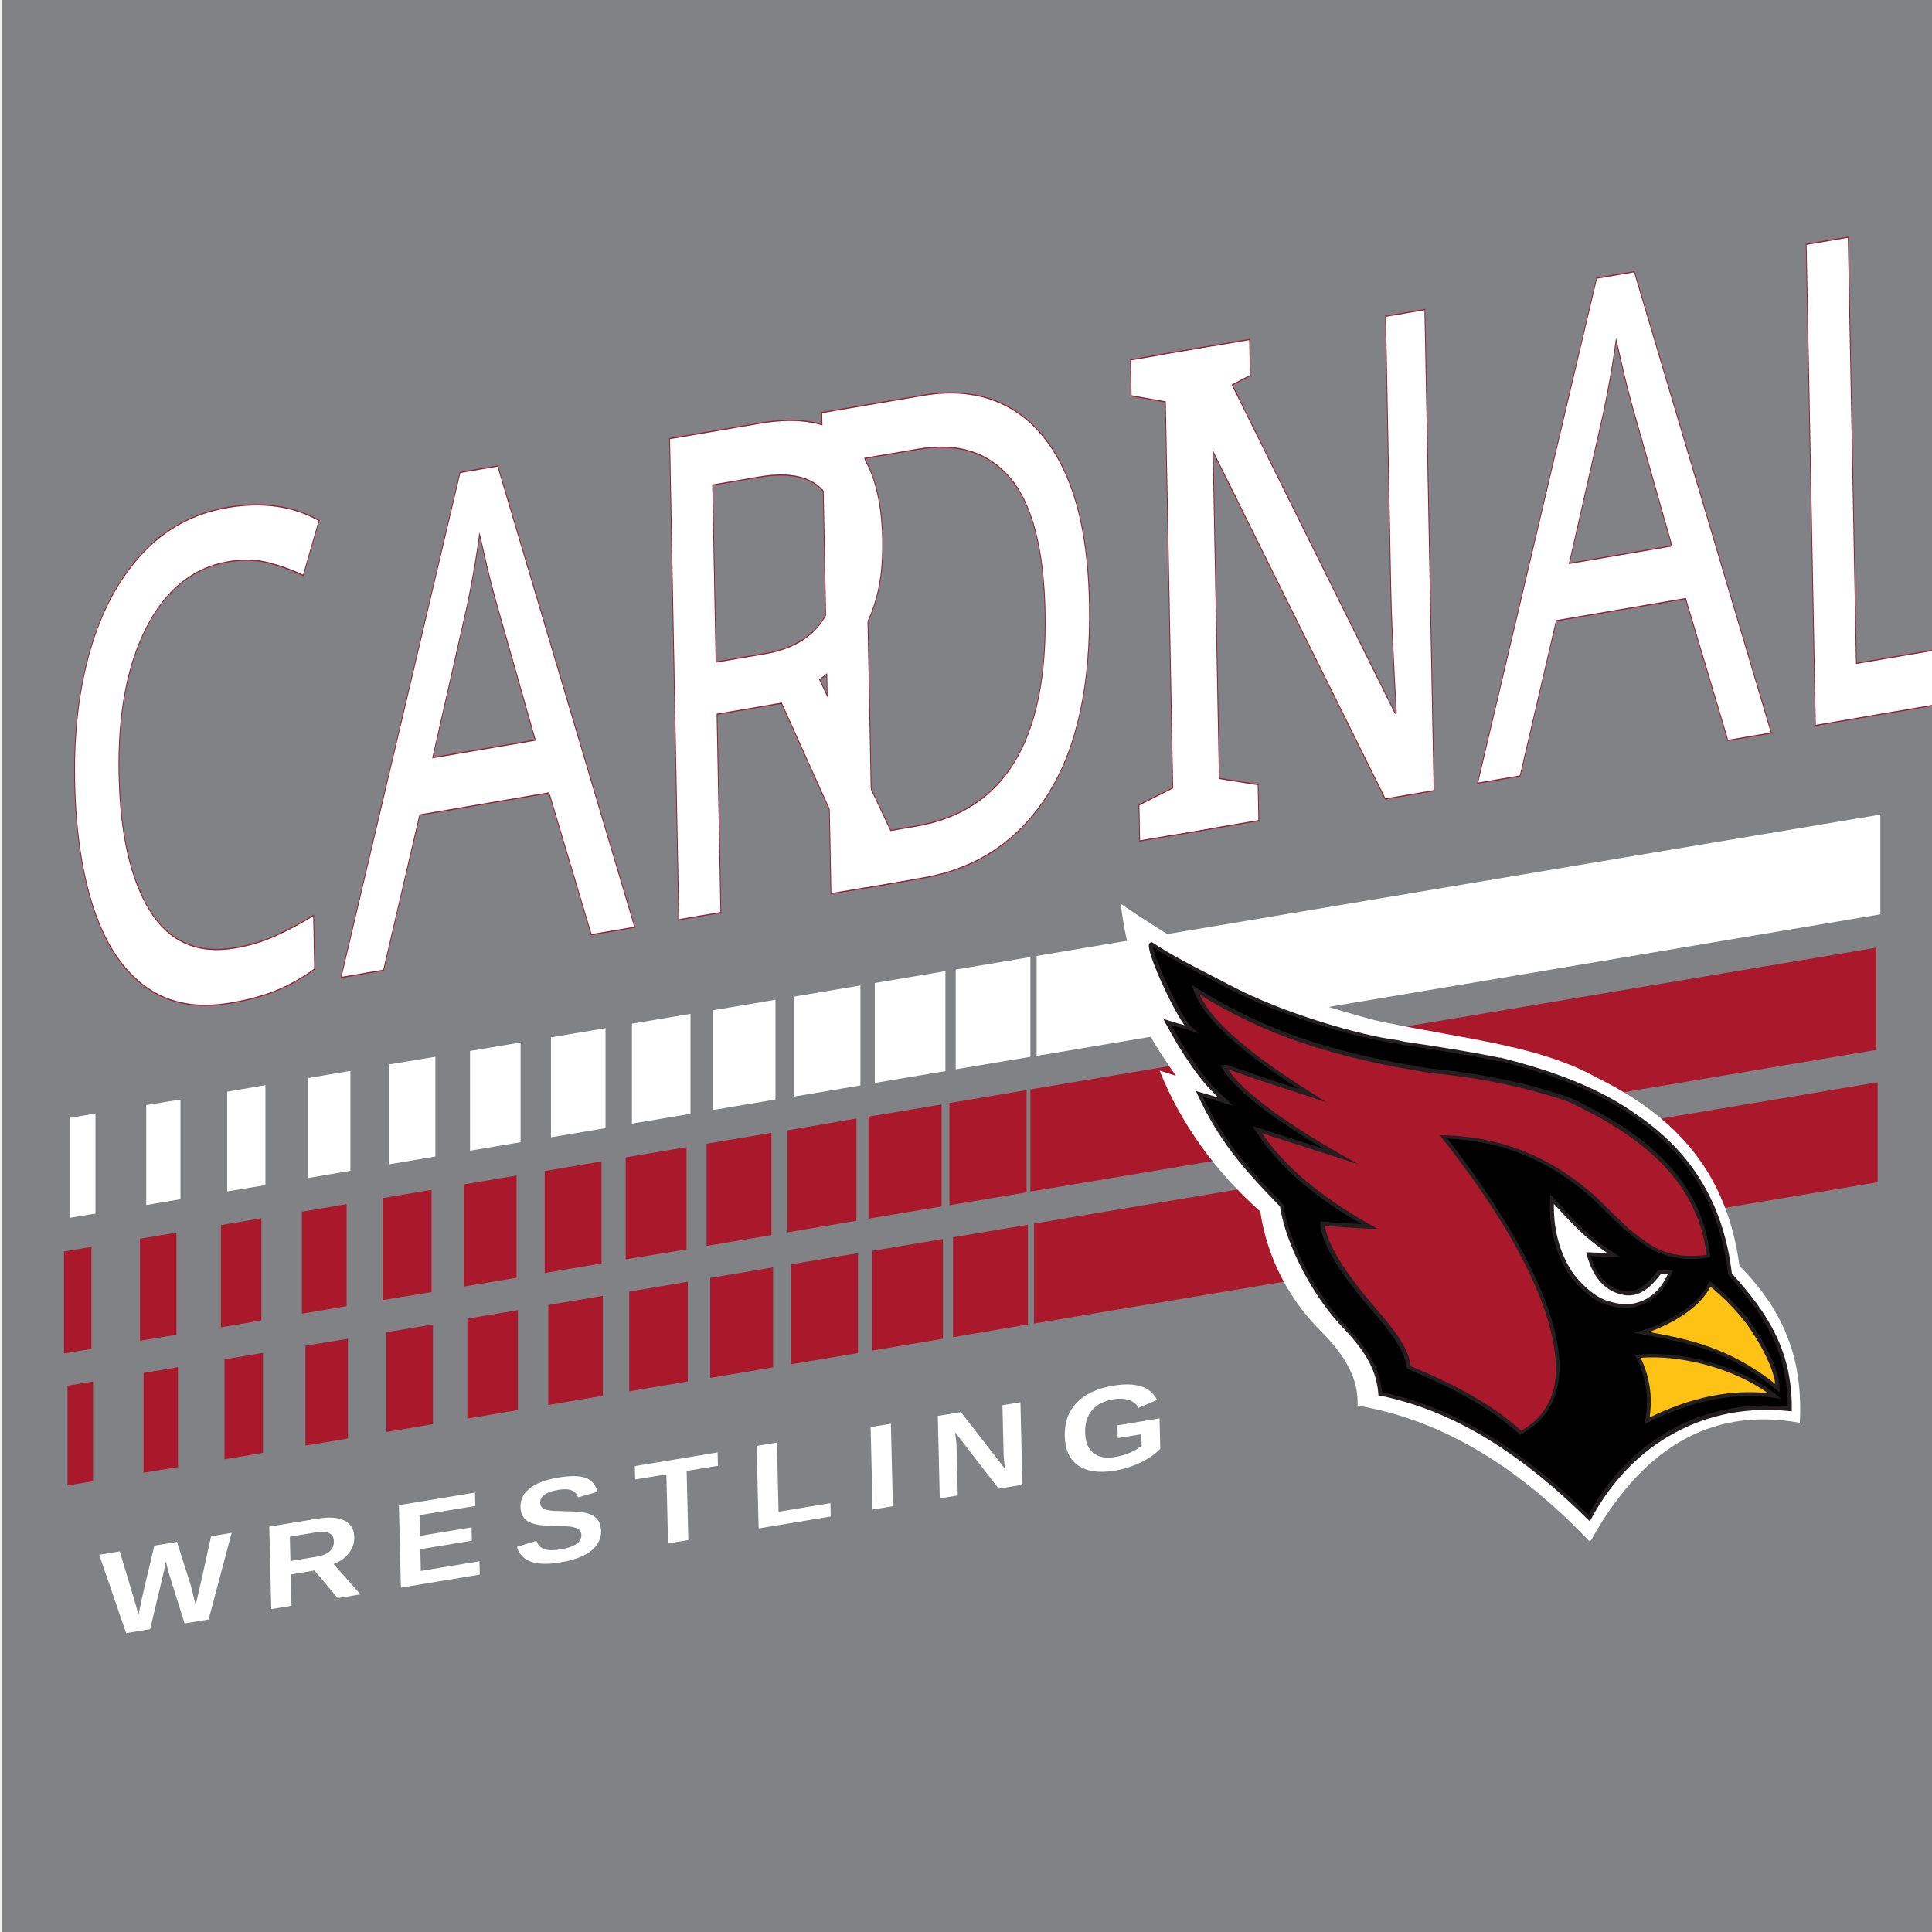
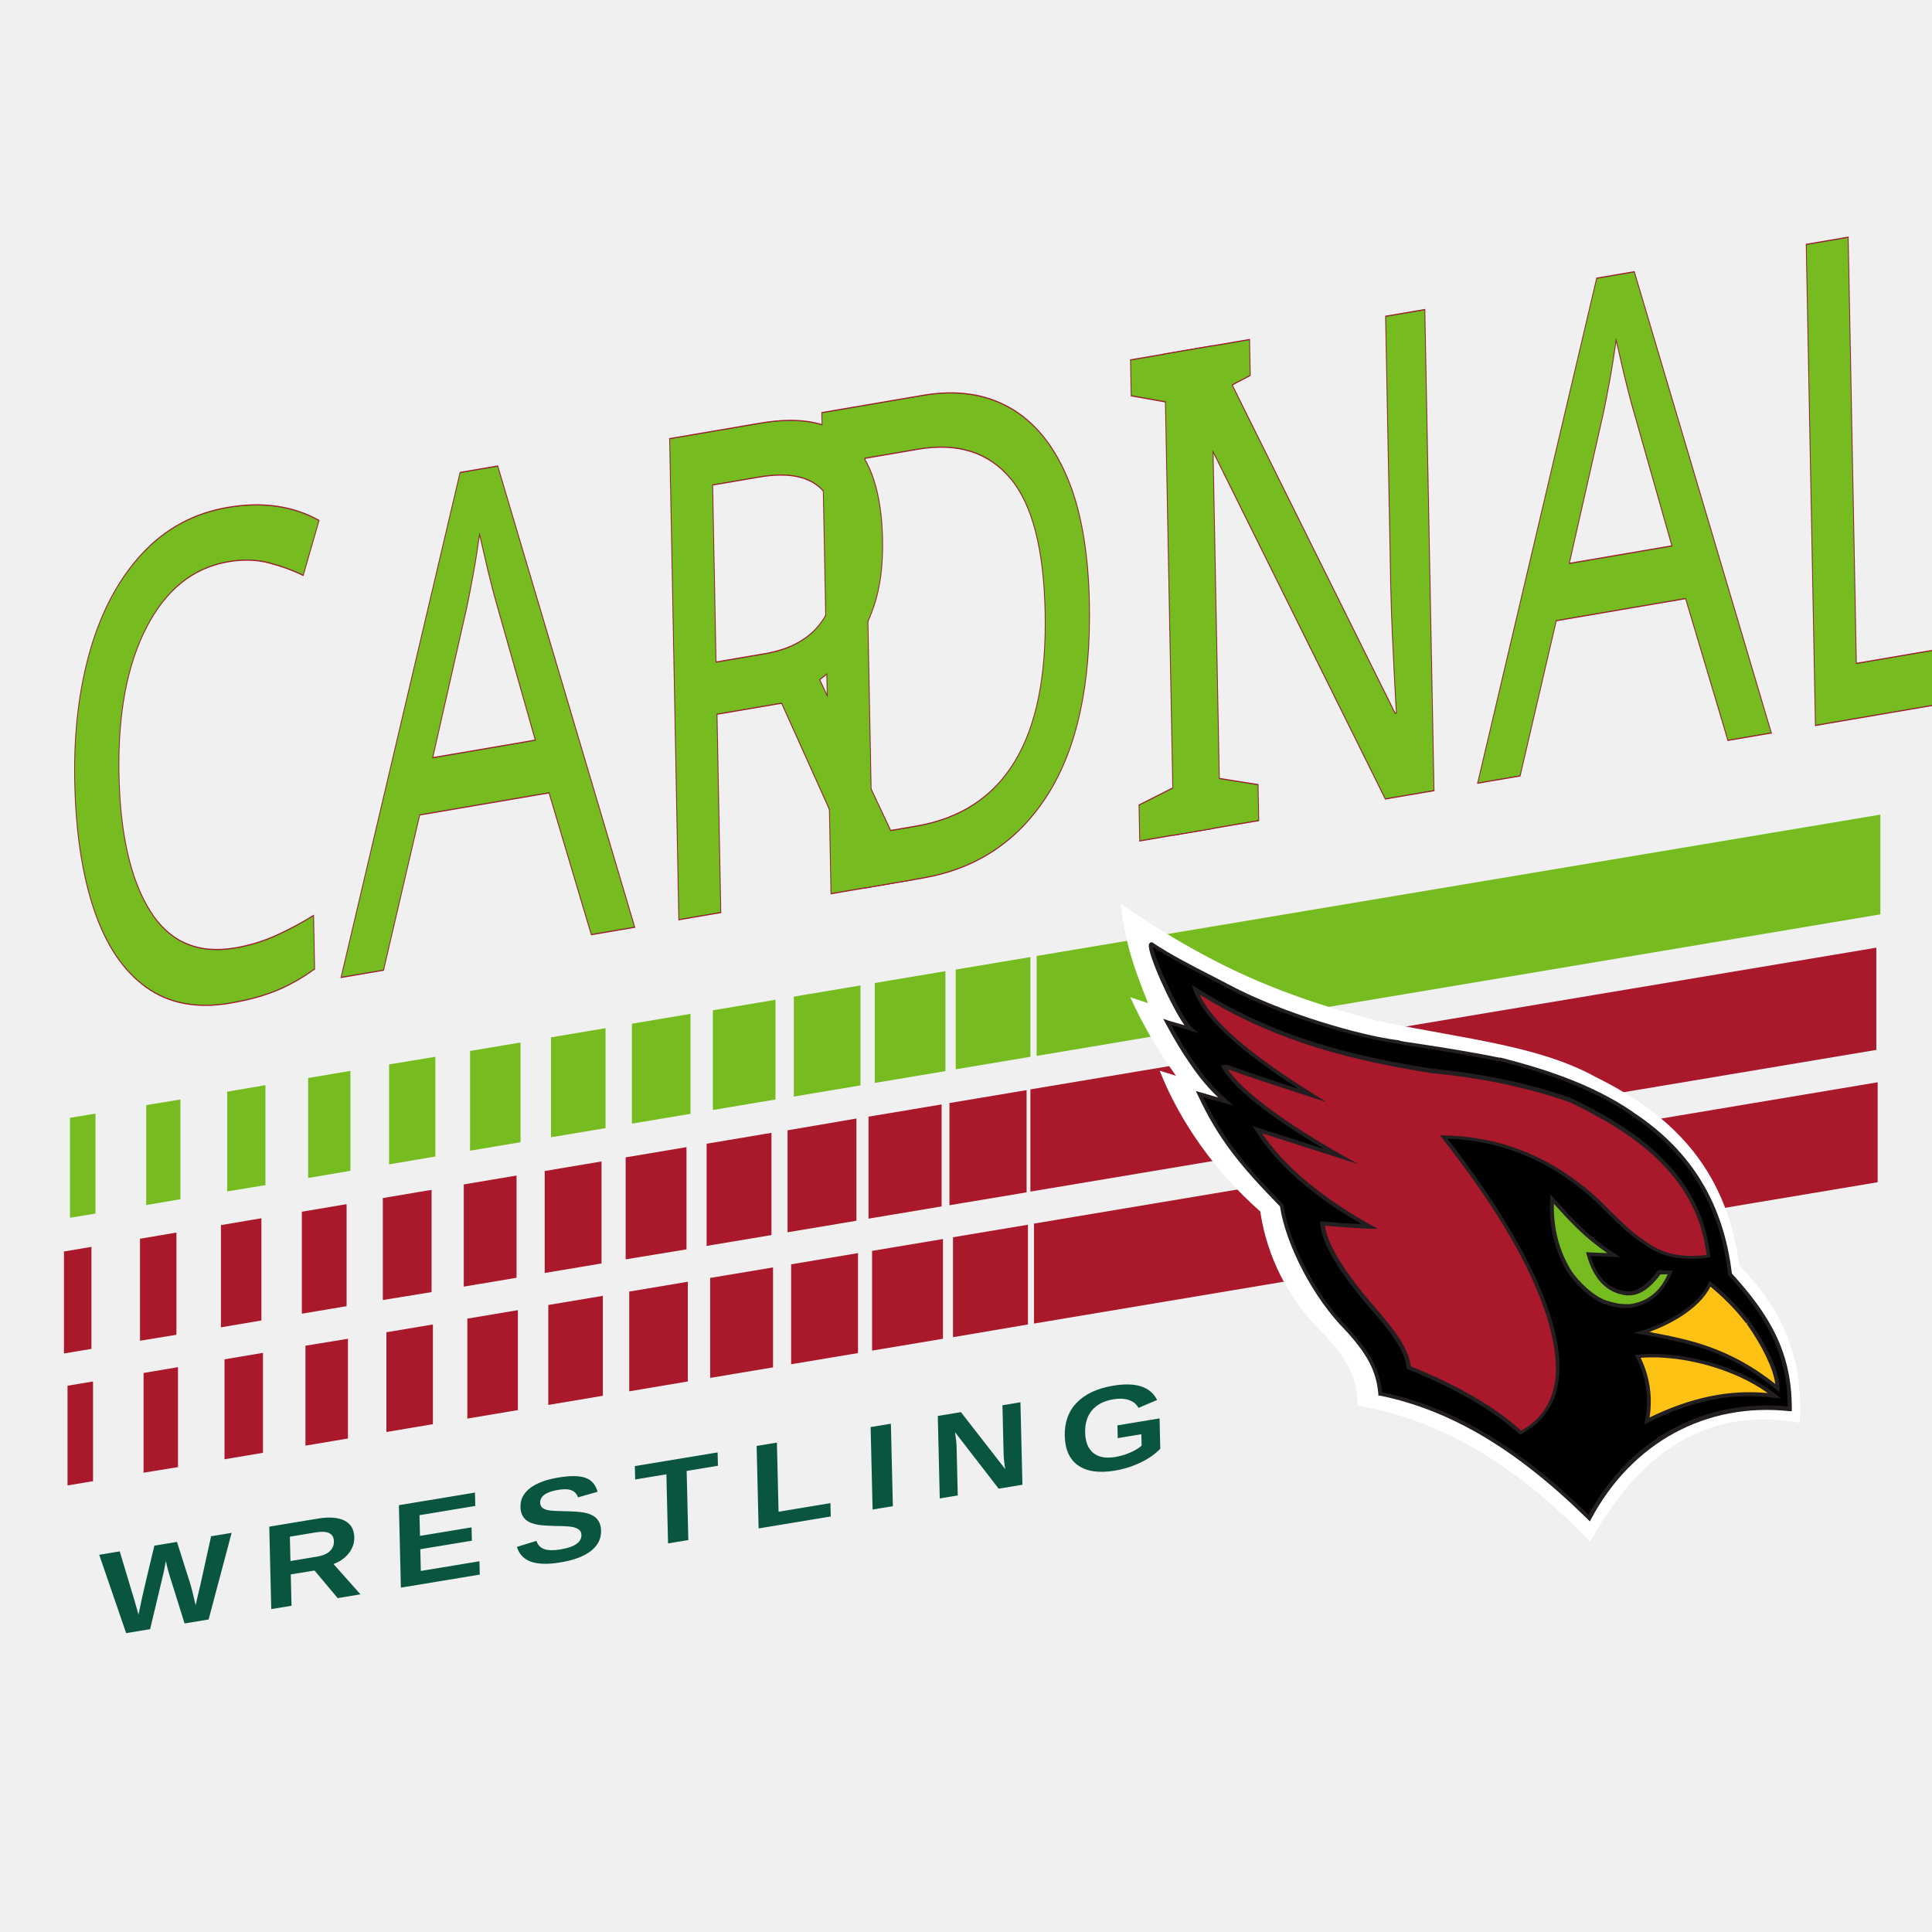
<svg xmlns="http://www.w3.org/2000/svg" version="1.1" viewBox="0 0 864 864">
  <defs>
    <style>
      .st0, .st1, .st2 {
        fill: #aa182c;
      }

      .st3 {
        fill: #000104;
      }

+       .st4 {
+         fill: #fec214;
+       }
+ 
      .st4, .st5, .st6, .st2 {
        fill-rule: evenodd;
      }

-       .st4, .st7, .st8, .st9 {
-         fill: #fff;
-       }
- 
-       .st5 {
-         fill: #fec214;
-       }
- 
-       .st10 {
+       .st7 {
        fill: #231f20;
      }

+       .st8 {
+         fill: #ecdfd0;
+       }
+ 
+       .st5, .st9, .st10 {
+         fill: #76bc21;
+       }
+ 
      .st11 {
-         fill: #ecdfd0;
-       }
- 
-       .st12 {
        fill: #7e6f96;
      }

-       .st12, .st13 {
+       .st11, .st12 {
        display: none;
      }

-       .st14 {
-         fill: none;
-       }
- 
-       .st14, .st15, .st9 {
+       .st9, .st13, .st14 {
        font-family: JerseyM54, 'Jersey M54';
        font-size: 297.3px;
      }

-       .st14, .st1 {
+       .st13 {
+         fill: none;
+       }
+ 
+       .st13, .st1 {
        stroke: #aa182c;
        stroke-miterlimit: 10;
      }

+       .st15 {
+         fill: #d6c8bf;
+       }
+ 
      .st16 {
-         fill: #d6c8bf;
+         fill: #fff;
      }

      .st17 {
        fill: #f1f1f2;
      }

      .st18 {
        fill: #c7c8ca;
      }

      .st19 {
        fill: #808285;
      }

      .st20 {
        fill: #3b3b3c;
      }

-       .st15 {
+       .st14 {
        fill: #0a2240;
      }

      .st21 {
-         fill: #d6006d;
-       }
- 
-       .st22 {
-         fill: #4d5a31;
-       }
- 
-       .st23 {
-         fill: #eb80a8;
-       }
- 
-       .st8 {
+         fill: #095540;
        font-family: Arial-BoldMT, Arial;
        font-size: 53.1px;
        font-weight: 700;
        letter-spacing: .2em;
      }

+       .st22 {
+         fill: #d6006d;
+       }
+ 
+       .st23 {
+         fill: #4d5a31;
+       }
+ 
      .st24 {
+         fill: #eb80a8;
+       }
+ 
+       .st25 {
        letter-spacing: 0em;
      }
    </style>
  </defs>
  <g id="Background_Colors">
-     <g id="Military_Green" class="st13">
-       <rect id="Team_Color__x28_change_as_needed_x29_" class="st22" x="1" width="863" height="864" />
-     </g>
-     <g id="Bright_Pink" class="st13">
-       <rect id="Team_Color__x28_change_as_needed_x29_1" data-name="Team_Color__x28_change_as_needed_x29_" class="st21" x="1" width="863" height="864" />
-     </g>
-     <g id="Pink" class="st13">
-       <rect id="Team_Color__x28_change_as_needed_x29_2" data-name="Team_Color__x28_change_as_needed_x29_" class="st23" x="1" width="863" height="864" />
-     </g>
-     <g id="Natural" class="st13">
-       <rect id="Team_Color__x28_change_as_needed_x29_3" data-name="Team_Color__x28_change_as_needed_x29_" class="st11" x="1" width="863" height="864" />
-     </g>
-     <g id="Heather_Dust" class="st13">
-       <rect id="Team_Color__x28_change_as_needed_x29_4" data-name="Team_Color__x28_change_as_needed_x29_" class="st16" x="1" width="863" height="864" />
-     </g>
-     <g id="Grey__x28_Dark_x29__copy" class="st13">
+     <g id="Military_Green" class="st12">
+       <rect id="Team_Color__x28_change_as_needed_x29_" class="st23" x="1" width="863" height="864" />
+     </g>
+     <g id="Bright_Pink" class="st12">
+       <rect id="Team_Color__x28_change_as_needed_x29_1" data-name="Team_Color__x28_change_as_needed_x29_" class="st22" x="1" width="863" height="864" />
+     </g>
+     <g id="Pink" class="st12">
+       <rect id="Team_Color__x28_change_as_needed_x29_2" data-name="Team_Color__x28_change_as_needed_x29_" class="st24" x="1" width="863" height="864" />
+     </g>
+     <g id="Natural" class="st12">
+       <rect id="Team_Color__x28_change_as_needed_x29_3" data-name="Team_Color__x28_change_as_needed_x29_" class="st8" x="1" width="863" height="864" />
+     </g>
+     <g id="Heather_Dust" class="st12">
+       <rect id="Team_Color__x28_change_as_needed_x29_4" data-name="Team_Color__x28_change_as_needed_x29_" class="st15" x="1" width="863" height="864" />
+     </g>
+     <g id="Grey__x28_Dark_x29__copy" class="st12">
      <rect id="Team_Color__x28_change_as_needed_x29_5" data-name="Team_Color__x28_change_as_needed_x29_" class="st20" x="1" width="863" height="864" />
    </g>
-     <g id="Grey__x28_Mid_x29_">
+     <g id="Grey__x28_Mid_x29_" class="st12">
      <rect id="Team_Color__x28_change_as_needed_x29_6" data-name="Team_Color__x28_change_as_needed_x29_" class="st19" x="1" width="863" height="864" />
    </g>
-     <g id="Grey__x28_Light_x29_" class="st13">
+     <g id="Grey__x28_Light_x29_" class="st12">
      <rect id="Team_Color__x28_change_as_needed_x29_7" data-name="Team_Color__x28_change_as_needed_x29_" class="st18" x="1" width="863" height="864" />
    </g>
-     <g id="White" class="st13">
+     <g id="White" class="st12">
      <rect id="Team_Color__x28_change_as_needed_x29_8" data-name="Team_Color__x28_change_as_needed_x29_" class="st17" x="1" width="863" height="864" />
    </g>
-     <g id="Black" class="st13">
+     <g id="Black" class="st12">
      <rect id="Team_Color__x28_change_as_needed_x29_9" data-name="Team_Color__x28_change_as_needed_x29_" class="st3" x="1" width="863" height="864" />
      <rect id="Team_Color__x28_change_as_needed_x29_10" data-name="Team_Color__x28_change_as_needed_x29_" class="st3" x="1" width="863" height="864" />
      <text />
    </g>
-     <rect id="Team_Color__x28_change_as_needed_x29_11" data-name="Team_Color__x28_change_as_needed_x29_" class="st12" x="1" width="863" height="864" />
+     <rect id="Team_Color__x28_change_as_needed_x29_11" data-name="Team_Color__x28_change_as_needed_x29_" class="st11" x="1" width="863" height="864" />
  </g>
  <g id="Lines">
    <g>
      <polygon class="st0" points="231.6 585.9 209 589.7 209 634.4 231.6 630.6 231.6 585.9" />
      <polygon class="st0" points="193.6 592.3 172.8 595.8 172.8 640.4 193.6 636.9 193.6 592.3" />
      <polygon class="st0" points="64.2 658.6 79.6 656.1 79.6 611.4 64.2 614 64.2 658.6" />
      <polygon class="st0" points="117.6 605 100.4 607.9 100.4 652.6 117.6 649.7 117.6 605" />
      <polygon class="st0" points="155.6 598.7 136.6 601.8 136.6 646.5 155.6 643.3 155.6 598.7" />
      <polygon class="st0" points="307.6 573.2 281.4 577.6 281.4 622.2 307.6 617.8 307.6 573.2" />
      <polygon class="st0" points="269.6 579.5 245.2 583.6 245.2 628.3 269.6 624.2 269.6 579.5" />
      <polygon class="st0" points="459.7 547.7 426.2 553.3 426.2 598 459.7 592.3 459.7 547.7" />
      <polygon class="st0" points="41.6 617.8 30.2 619.7 30.2 664.3 41.6 662.4 41.6 617.8" />
      <polygon class="st0" points="462.4 547.2 462.4 591.9 839.7 528.7 839.7 484 462.4 547.2" />
      <polygon class="st0" points="383.7 560.4 353.8 565.4 353.8 610.1 383.7 605.1 383.7 560.4" />
      <polygon class="st0" points="421.7 554.1 390 559.4 390 604 421.7 598.7 421.7 554.1" />
      <polygon class="st0" points="345.7 566.8 317.6 571.5 317.6 616.2 345.7 611.5 345.7 566.8" />
    </g>
    <g>
      <polygon class="st1" points="230.5 526.3 207.9 530.1 207.9 574.8 230.5 571 230.5 526.3" />
      <polygon class="st1" points="192.5 532.7 171.7 536.2 171.7 580.8 192.5 577.4 192.5 532.7" />
      <polygon class="st1" points="63.1 599 78.4 596.5 78.4 551.8 63.1 554.4 63.1 599" />
      <polygon class="st1" points="116.4 545.4 99.3 548.3 99.3 593 116.4 590.1 116.4 545.4" />
      <polygon class="st1" points="154.5 539.1 135.5 542.3 135.5 586.9 154.5 583.7 154.5 539.1" />
      <polygon class="st1" points="306.5 513.6 280.3 518 280.3 562.6 306.5 558.3 306.5 513.6" />
      <polygon class="st1" points="268.5 520 244.1 524.1 244.1 568.7 268.5 564.6 268.5 520" />
      <polygon class="st1" points="458.6 488.1 425.1 493.7 425.1 538.4 458.6 532.8 458.6 488.1" />
      <polygon class="st1" points="40.4 558.2 29.1 560.1 29.1 604.7 40.4 602.8 40.4 558.2" />
      <polygon class="st1" points="461.3 487.6 461.3 532.3 838.6 469.1 838.6 424.4 461.3 487.6" />
      <polygon class="st1" points="382.5 500.8 352.7 505.9 352.7 550.5 382.5 545.5 382.5 500.8" />
      <polygon class="st1" points="420.6 494.5 388.9 499.8 388.9 544.4 420.6 539.1 420.6 494.5" />
      <polygon class="st1" points="344.5 507.2 316.5 511.9 316.5 556.6 344.5 551.9 344.5 507.2" />
    </g>
    <g>
-       <polygon class="st7" points="232.8 466.2 210.2 470 210.2 514.6 232.8 510.8 232.8 466.2" />
-       <polygon class="st7" points="194.7 472.6 174 476 174 520.7 194.7 517.2 194.7 472.6" />
-       <polygon class="st7" points="65.4 538.9 80.7 536.3 80.7 491.7 65.4 494.2 65.4 538.9" />
-       <polygon class="st7" points="118.7 485.3 101.6 488.2 101.6 532.8 118.7 530 118.7 485.3" />
-       <polygon class="st7" points="156.7 478.9 137.8 482.1 137.8 526.8 156.7 523.6 156.7 478.9" />
-       <polygon class="st7" points="308.8 453.4 282.6 457.8 282.6 502.5 308.8 498.1 308.8 453.4" />
-       <polygon class="st7" points="270.8 459.8 246.4 463.9 246.4 508.6 270.8 504.5 270.8 459.8" />
-       <polygon class="st7" points="460.8 428 427.4 433.6 427.4 478.2 460.8 472.6 460.8 428" />
-       <polygon class="st7" points="42.7 498 31.3 499.9 31.3 544.6 42.7 542.7 42.7 498" />
-       <polygon class="st7" points="463.6 427.5 463.6 472.2 840.9 408.9 840.9 364.3 463.6 427.5" />
-       <polygon class="st7" points="384.8 440.7 355 445.7 355 490.4 384.8 485.4 384.8 440.7" />
-       <polygon class="st7" points="422.8 434.3 391.2 439.6 391.2 484.3 422.8 479 422.8 434.3" />
-       <polygon class="st7" points="346.8 447.1 318.8 451.8 318.8 496.4 346.8 491.7 346.8 447.1" />
+       <polygon class="st10" points="232.8 466.2 210.2 470 210.2 514.6 232.8 510.8 232.8 466.2" />
+       <polygon class="st10" points="194.7 472.6 174 476 174 520.7 194.7 517.2 194.7 472.6" />
+       <polygon class="st10" points="65.4 538.9 80.7 536.3 80.7 491.7 65.4 494.2 65.4 538.9" />
+       <polygon class="st10" points="118.7 485.3 101.6 488.2 101.6 532.8 118.7 530 118.7 485.3" />
+       <polygon class="st10" points="156.7 478.9 137.8 482.1 137.8 526.8 156.7 523.6 156.7 478.9" />
+       <polygon class="st10" points="308.8 453.4 282.6 457.8 282.6 502.5 308.8 498.1 308.8 453.4" />
+       <polygon class="st10" points="270.8 459.8 246.4 463.9 246.4 508.6 270.8 504.5 270.8 459.8" />
+       <polygon class="st10" points="460.8 428 427.4 433.6 427.4 478.2 460.8 472.6 460.8 428" />
+       <polygon class="st10" points="42.7 498 31.3 499.9 31.3 544.6 42.7 542.7 42.7 498" />
+       <polygon class="st10" points="463.6 427.5 463.6 472.2 840.9 408.9 840.9 364.3 463.6 427.5" />
+       <polygon class="st10" points="384.8 440.7 355 445.7 355 490.4 384.8 485.4 384.8 440.7" />
+       <polygon class="st10" points="422.8 434.3 391.2 439.6 391.2 484.3 422.8 479 422.8 434.3" />
+       <polygon class="st10" points="346.8 447.1 318.8 451.8 318.8 496.4 346.8 491.7 346.8 447.1" />
    </g>
  </g>
  <g id="Logo">
    <g>
-       <path class="st7" d="M563.5,541.7c-20-17.7-35.7-39.7-44.9-62.9l7.3,2.3c-8.2-11.4-15-23.1-20.4-35.1,3,1,4.9,1.6,7.9,2.6-6.6-16.7-10-26.2-12.2-44.4,11.7,8,21.6,14.2,31.4,19.7,22.6,12.7,45.7,22.6,82,32.3,1.2.3,2.5.5,3.7.8,37,7.7,69.9,10.6,95.4,24.7,31.7,15.7,58.1,38.7,64.2,84.4,21.1,21.2,28.4,43.5,27,70.2-40.9-7.5-71.5,12.7-93.8,53.3-34.3-36.2-69-55.1-104-61,.5-11.3-4.8-21.8-16.7-33.6-14.4-14.5-23.8-33-26.8-53.2h0Z" />
+       <path class="st16" d="M563.5,541.7c-20-17.7-35.7-39.7-44.9-62.9l7.3,2.3c-8.2-11.4-15-23.1-20.4-35.1,3,1,4.9,1.6,7.9,2.6-6.6-16.7-10-26.2-12.2-44.4,11.7,8,21.6,14.2,31.4,19.7,22.6,12.7,45.7,22.6,82,32.3,1.2.3,2.5.5,3.7.8,37,7.7,69.9,10.6,95.4,24.7,31.7,15.7,58.1,38.7,64.2,84.4,21.1,21.2,28.4,43.5,27,70.2-40.9-7.5-71.5,12.7-93.8,53.3-34.3-36.2-69-55.1-104-61,.5-11.3-4.8-21.8-16.7-33.6-14.4-14.5-23.8-33-26.8-53.2h0Z" />
      <g>
        <path class="st6" d="M573.1,539.1c-16.9-17.3-27.4-29.6-36.8-49.9l11.8,3.4c-6.1-5.3-10.9-11.1-15-17.2-4.5-6.5-8-12.6-11.2-18.5,2.7.9,7.6,2.1,10.3,3-5.1-4.4-20-37-17.3-37.9,10.7,7.3,25.1,14,34.1,18.8,25.2,13.4,60.2,22.9,75.4,24.8,1.1.1,2.1.5,3.3.7,15,2.3,29.3,4.5,42.6,7.2.7.1,1.4.2,2.1.4,20.2,5.2,39.9,12,56.7,23.4.6.4,1.1.8,1.7,1.2,22.2,14.9,38.7,36.9,42.7,71,17.8,19.6,26.8,36.1,26.8,60.2-35-3.8-70.3,12.2-89.7,48.9-32.5-32-62.5-49.2-93.4-55.5-.9-10.9-5.7-19-15.3-29.2-13.1-13.2-26.1-36.5-28.8-54.9h0Z" />
-         <path class="st10" d="M710.8,680.2l-.8-.8c-31.8-31.3-61.3-48.8-93-55.3h-.6c0-.1,0-.8,0-.8-.9-10.1-4.9-17.8-15-28.7-13.9-14-26.3-37.6-29-55.1-17.6-18-27.6-30.1-36.8-49.9l-.8-1.7,10,2.9c-4.4-4.2-8.5-9-12.4-14.8-4-5.7-7.5-11.6-11.2-18.5l-1-1.9,2,.7c1.4.4,3.3,1,5.1,1.5.8.2,1.6.5,2.4.7-5.9-8.3-16.7-32.1-15.9-36,.1-.7.6-1,.9-1.1h.4c0-.1.3.1.3.1,8,5.4,18.2,10.6,26.4,14.8,2.8,1.4,5.4,2.8,7.7,4,24.6,13.1,59.4,22.8,75.1,24.8.6,0,1.2.2,1.8.4.5.1,1,.2,1.5.3,14.1,2.1,29,4.4,42.7,7.2h.7c.5.2,1,.3,1.5.4,16.8,4.4,38.5,11,56.9,23.5l.8.6c.3.2.6.4.9.6,25.3,17,39.4,40.4,43.1,71.4,16.6,18.3,26.9,34.9,26.8,60.6v1h-.9c-37.4-4.1-70.6,14-88.9,48.3l-.5,1ZM618,622.6c31.5,6.6,60.9,24,92.4,54.8,18.5-34,51.7-52.1,89.1-48.4-.2-24.7-10.3-40.8-26.5-58.7l-.2-.2v-.3c-3.6-30.6-17.5-53.6-42.4-70.4-.3-.2-.6-.4-.9-.6l-.8-.6c-18.2-12.4-39.7-18.9-56.4-23.3-.5-.1-.9-.2-1.4-.3h-.7c-13.6-2.8-28.5-5.2-42.6-7.3-.6,0-1.1-.2-1.6-.4-.5-.1-1.1-.3-1.6-.3-15.8-2-51-11.8-75.7-24.9-2.3-1.2-4.9-2.5-7.6-4-7.9-4-17.6-9-25.5-14.2.8,5.6,12.8,31.9,17.3,35.8l3.2,2.8-4-1.3c-1.4-.4-3.2-1-5.1-1.5-1.1-.3-2.2-.6-3.2-.9,3.3,6.1,6.6,11.4,10.1,16.5,4.7,6.9,9.4,12.3,14.9,17l2.9,2.6-13.7-3.9c8.9,18.7,18.8,30.5,35.8,48l.2.2v.3c2.6,17.2,14.9,40.6,28.6,54.5,10.2,11,14.4,18.9,15.5,29.1Z" />
-       </g>
-       <g>
-         <path class="st5" d="M732.4,606.5c4.4,8.7,6.2,18.2,4.2,28.9,19.6-9.8,38.5-13.7,57.1-11.2-15.3-12.3-41.3-19.6-61.2-17.8h0Z" />
-         <path class="st10" d="M735.4,637l.3-1.7c1.9-9.9.6-19.2-4.1-28.4l-.6-1.1h1.3c20.5-2,46.5,5.5,61.9,17.8l2.4,1.9-3.1-.4c-18.2-2.5-36.7,1.1-56.6,11.1l-1.6.8ZM733.7,607.2c4.1,8.6,5.4,17.4,4,26.7,18.5-9,35.8-12.6,52.9-10.9-14.9-10.7-38.1-17.2-56.9-15.8Z" />
-       </g>
-       <g>
-         <path class="st5" d="M764.7,574.1c-5.6,12.9-25.8,20.7-30.4,21.8,16.8,3.3,37.2,5.7,60.5,24.9.2-6.6-5.2-18.2-13-29.2,0,0-.1-.1-.2-.2-4.9-6.3-10.8-12.3-17-17.2h0Z" />
-         <path class="st10" d="M795.6,622.5l-1.3-1.1c-21-17.3-39.2-20.7-55.3-23.8-1.6-.3-3.2-.6-4.8-.9l-3.7-.7,3.7-.9c3.8-1,24.3-8.5,29.8-21.3l.4-1,.9.7c6.3,5,12.2,11,17.2,17.4,0,.1.1.2.2.3,8.3,11.8,13.3,23.2,13.1,29.7v1.7ZM737.8,595.7c.5,0,1,.2,1.5.3,15.1,2.9,33.9,6.4,54.6,22.9-.7-6.3-5.5-16.6-12.8-26.9l.5-.7-.7.5c-4.6-6-10.2-11.7-16-16.4-5.3,10.7-19.9,17.6-27.2,20.2Z" />
-       </g>
-       <g>
-         <path class="st4" d="M694.1,536.2c9,9.9,14.6,16.5,27.5,25l-11.3-.4c3.3,11.9,9.6,16.6,17,17.5.4,0,.8,0,1.2,0,5.5,0,10.2-4.7,13.6-9.5h4.9c-3.7,9-9.9,14-18.1,15.1-.5,0-1,0-1.5,0-3,0-6.2-.5-9.7-1.8-5.6-2-12.2-8.3-15.5-13.1-6.4-10-8.7-21.5-8.1-33h0Z" />
-         <path class="st10" d="M727.1,585c-2.9,0-6.1-.6-9.6-1.8-5.7-2-12.5-8.4-16-13.5-6.1-9.6-8.9-20.8-8.3-33.5v-2.1c.1,0,3.2,3.4,3.2,3.4,7.9,8.7,13.6,15.1,25.6,23l2.5,1.7-13.2-.5c2.9,9.7,8.2,14.8,15.9,15.8.4,0,.7,0,1.1,0,4.2,0,8.5-3.1,12.9-9.1l.3-.4,6.6.2-.5,1.2c-3.8,9.1-10.1,14.3-18.8,15.5-.5,0-1,0-1.6,0-.1,0-.3,0-.4,0ZM694.9,538.3c-.2,11.5,2.5,21.7,8.1,30.4,3.3,4.8,9.7,10.9,15.1,12.8,3.5,1.2,6.6,1.8,9.4,1.7.5,0,.9,0,1.4,0,7.7-1,13.4-5.5,16.9-13.3h-3.2c-4.6,6.2-9.3,9.4-14,9.4-.4,0-.9,0-1.3,0-8.7-1.1-14.7-7.2-17.7-18.2l-.3-1.1,9.5.4c-10.5-7.3-16-13.4-23.5-21.6l-.3-.3Z" />
+         <path class="st7" d="M710.8,680.2l-.8-.8c-31.8-31.3-61.3-48.8-93-55.3h-.6c0-.1,0-.8,0-.8-.9-10.1-4.9-17.8-15-28.7-13.9-14-26.3-37.6-29-55.1-17.6-18-27.6-30.1-36.8-49.9l-.8-1.7,10,2.9c-4.4-4.2-8.5-9-12.4-14.8-4-5.7-7.5-11.6-11.2-18.5l-1-1.9,2,.7c1.4.4,3.3,1,5.1,1.5.8.2,1.6.5,2.4.7-5.9-8.3-16.7-32.1-15.9-36,.1-.7.6-1,.9-1.1h.4c0-.1.3.1.3.1,8,5.4,18.2,10.6,26.4,14.8,2.8,1.4,5.4,2.8,7.7,4,24.6,13.1,59.4,22.8,75.1,24.8.6,0,1.2.2,1.8.4.5.1,1,.2,1.5.3,14.1,2.1,29,4.4,42.7,7.2h.7c.5.2,1,.3,1.5.4,16.8,4.4,38.5,11,56.9,23.5l.8.6c.3.2.6.4.9.6,25.3,17,39.4,40.4,43.1,71.4,16.6,18.3,26.9,34.9,26.8,60.6v1h-.9c-37.4-4.1-70.6,14-88.9,48.3l-.5,1ZM618,622.6c31.5,6.6,60.9,24,92.4,54.8,18.5-34,51.7-52.1,89.1-48.4-.2-24.7-10.3-40.8-26.5-58.7l-.2-.2v-.3c-3.6-30.6-17.5-53.6-42.4-70.4-.3-.2-.6-.4-.9-.6l-.8-.6c-18.2-12.4-39.7-18.9-56.4-23.3-.5-.1-.9-.2-1.4-.3h-.7c-13.6-2.8-28.5-5.2-42.6-7.3-.6,0-1.1-.2-1.6-.4-.5-.1-1.1-.3-1.6-.3-15.8-2-51-11.8-75.7-24.9-2.3-1.2-4.9-2.5-7.6-4-7.9-4-17.6-9-25.5-14.2.8,5.6,12.8,31.9,17.3,35.8l3.2,2.8-4-1.3c-1.4-.4-3.2-1-5.1-1.5-1.1-.3-2.2-.6-3.2-.9,3.3,6.1,6.6,11.4,10.1,16.5,4.7,6.9,9.4,12.3,14.9,17l2.9,2.6-13.7-3.9c8.9,18.7,18.8,30.5,35.8,48l.2.2v.3c2.6,17.2,14.9,40.6,28.6,54.5,10.2,11,14.4,18.9,15.5,29.1Z" />
+       </g>
+       <g>
+         <path class="st4" d="M732.4,606.5c4.4,8.7,6.2,18.2,4.2,28.9,19.6-9.8,38.5-13.7,57.1-11.2-15.3-12.3-41.3-19.6-61.2-17.8h0Z" />
+         <path class="st7" d="M735.4,637l.3-1.7c1.9-9.9.6-19.2-4.1-28.4l-.6-1.1h1.3c20.5-2,46.5,5.5,61.9,17.8l2.4,1.9-3.1-.4c-18.2-2.5-36.7,1.1-56.6,11.1l-1.6.8ZM733.7,607.2c4.1,8.6,5.4,17.4,4,26.7,18.5-9,35.8-12.6,52.9-10.9-14.9-10.7-38.1-17.2-56.9-15.8Z" />
+       </g>
+       <g>
+         <path class="st4" d="M764.7,574.1c-5.6,12.9-25.8,20.7-30.4,21.8,16.8,3.3,37.2,5.7,60.5,24.9.2-6.6-5.2-18.2-13-29.2,0,0-.1-.1-.2-.2-4.9-6.3-10.8-12.3-17-17.2h0Z" />
+         <path class="st7" d="M795.6,622.5l-1.3-1.1c-21-17.3-39.2-20.7-55.3-23.8-1.6-.3-3.2-.6-4.8-.9l-3.7-.7,3.7-.9c3.8-1,24.3-8.5,29.8-21.3l.4-1,.9.7c6.3,5,12.2,11,17.2,17.4,0,.1.1.2.2.3,8.3,11.8,13.3,23.2,13.1,29.7v1.7ZM737.8,595.7c.5,0,1,.2,1.5.3,15.1,2.9,33.9,6.4,54.6,22.9-.7-6.3-5.5-16.6-12.8-26.9l.5-.7-.7.5c-4.6-6-10.2-11.7-16-16.4-5.3,10.7-19.9,17.6-27.2,20.2Z" />
+       </g>
+       <g>
+         <path class="st5" d="M694.1,536.2c9,9.9,14.6,16.5,27.5,25l-11.3-.4c3.3,11.9,9.6,16.6,17,17.5.4,0,.8,0,1.2,0,5.5,0,10.2-4.7,13.6-9.5h4.9c-3.7,9-9.9,14-18.1,15.1-.5,0-1,0-1.5,0-3,0-6.2-.5-9.7-1.8-5.6-2-12.2-8.3-15.5-13.1-6.4-10-8.7-21.5-8.1-33h0Z" />
+         <path class="st7" d="M727.1,585c-2.9,0-6.1-.6-9.6-1.8-5.7-2-12.5-8.4-16-13.5-6.1-9.6-8.9-20.8-8.3-33.5v-2.1c.1,0,3.2,3.4,3.2,3.4,7.9,8.7,13.6,15.1,25.6,23l2.5,1.7-13.2-.5c2.9,9.7,8.2,14.8,15.9,15.8.4,0,.7,0,1.1,0,4.2,0,8.5-3.1,12.9-9.1l.3-.4,6.6.2-.5,1.2c-3.8,9.1-10.1,14.3-18.8,15.5-.5,0-1,0-1.6,0-.1,0-.3,0-.4,0ZM694.9,538.3c-.2,11.5,2.5,21.7,8.1,30.4,3.3,4.8,9.7,10.9,15.1,12.8,3.5,1.2,6.6,1.8,9.4,1.7.5,0,.9,0,1.4,0,7.7-1,13.4-5.5,16.9-13.3h-3.2c-4.6,6.2-9.3,9.4-14,9.4-.4,0-.9,0-1.3,0-8.7-1.1-14.7-7.2-17.7-18.2l-.3-1.1,9.5.4c-10.5-7.3-16-13.4-23.5-21.6l-.3-.3Z" />
      </g>
      <g>
        <path class="st2" d="M629.9,611.5c19.6,8,37.1,17.3,50.2,29.4,45.5-24.8-15.4-107.9-34.5-132.2,22.7.5,43.8,7.7,63.3,23.7,8.6,6.9,15.9,16.5,25.5,22.9.4.3,1.3,1,1.7,1.3,7.3,5.1,16.3,7.1,27.9,5.4-3.8-34.9-30.3-54.8-62.1-69.9-18.4-6.4-38.9-10.8-61.9-13-43.2-6.8-74.5-16.8-105.4-36.4,5.2,14.8,26.1,30.8,52.3,47.4-13.9-4.5-26.8-8.7-38.2-12.8h-1.3c5.6,10,24.2,24.1,52.2,40l-35.7-11.5-1.7-.5c9.7,15.3,25.8,29.6,50.3,43.3-7-.2-14.1-.7-21.1-1.4.5,7.2,5.9,17.6,18.4,33,9.6,11.4,19,21.1,20.2,31.4h0Z" />
-         <path class="st10" d="M680.1,641.9l-.5-.4c-11.7-10.7-27.6-20-50-29.2l-.5-.2v-.5c-1.1-8.7-8.3-17.2-16.7-26.9-1.1-1.3-2.3-2.6-3.4-4-12-14.7-18.1-25.6-18.6-33.5v-1c0,0,.9,0,.9,0,5.9.6,11.8,1,17.6,1.2-22.2-12.8-37.8-26.5-47.5-41.8l-1.3-2,3.9,1.2,28.1,9c-24.3-14.4-40.4-27.1-45.6-36.2l-.7-1.2,2.9-.2h.2c10,3.6,21.1,7.3,31.9,10.8-28.2-18.4-42.8-32.1-47.1-44.3l-.8-2.3,2.1,1.3c29.4,18.6,59.9,29.1,105.1,36.2,22.5,2.1,43.4,6.5,62.1,13,27,12.9,58.5,32.5,62.6,70.6v.8c0,0-.7.1-.7.1-11.5,1.7-20.8-.2-28.5-5.6-.2-.1-.4-.3-.7-.5-.4-.3-.8-.6-1-.7-5.6-3.8-10.5-8.6-15.3-13.3-3.5-3.5-6.7-6.7-10.3-9.6-18.1-14.9-38.1-22.6-61-23.5,18,23.1,56.2,76.9,49.3,110.6-1.9,9.5-7.4,16.7-16.2,21.5l-.5.3ZM630.7,610.9c22.1,9.1,37.9,18.3,49.6,28.9,8-4.5,13-11.3,14.8-20.1,2.3-11.2,2-44.5-50.1-110.6l-1.1-1.4h1.8c24,.6,44.9,8.4,63.9,24,3.6,2.9,7.1,6.3,10.4,9.7,4.7,4.6,9.5,9.5,15,13.1.3.2.7.5,1.1.8l.7.5c7.1,5,15.7,6.8,26.4,5.4-4.4-36.8-35.1-55.8-61.5-68.4-18.4-6.4-39.2-10.8-61.6-12.9-44.4-7-74.6-17.2-103.6-35.1,7.1,15.4,30.8,31.8,51,44.5l5.7,3.6-6.4-2.1c-12.6-4.1-25.9-8.4-37.7-12.6,6.4,9.6,24.3,23.1,51,38.3l7.3,4.1-43-13.8c10.1,14.9,26.1,28.3,48.6,41l3.1,1.7h-3.5c-6.6-.3-13.3-.7-20.1-1.4,1,7.4,6.9,17.7,18.1,31.5,1.1,1.3,2.3,2.7,3.4,4,8.4,9.8,15.6,18.2,16.9,27.3Z" />
+         <path class="st7" d="M680.1,641.9l-.5-.4c-11.7-10.7-27.6-20-50-29.2l-.5-.2v-.5c-1.1-8.7-8.3-17.2-16.7-26.9-1.1-1.3-2.3-2.6-3.4-4-12-14.7-18.1-25.6-18.6-33.5v-1c0,0,.9,0,.9,0,5.9.6,11.8,1,17.6,1.2-22.2-12.8-37.8-26.5-47.5-41.8l-1.3-2,3.9,1.2,28.1,9c-24.3-14.4-40.4-27.1-45.6-36.2l-.7-1.2,2.9-.2h.2c10,3.6,21.1,7.3,31.9,10.8-28.2-18.4-42.8-32.1-47.1-44.3l-.8-2.3,2.1,1.3c29.4,18.6,59.9,29.1,105.1,36.2,22.5,2.1,43.4,6.5,62.1,13,27,12.9,58.5,32.5,62.6,70.6v.8c0,0-.7.1-.7.1-11.5,1.7-20.8-.2-28.5-5.6-.2-.1-.4-.3-.7-.5-.4-.3-.8-.6-1-.7-5.6-3.8-10.5-8.6-15.3-13.3-3.5-3.5-6.7-6.7-10.3-9.6-18.1-14.9-38.1-22.6-61-23.5,18,23.1,56.2,76.9,49.3,110.6-1.9,9.5-7.4,16.7-16.2,21.5l-.5.3ZM630.7,610.9c22.1,9.1,37.9,18.3,49.6,28.9,8-4.5,13-11.3,14.8-20.1,2.3-11.2,2-44.5-50.1-110.6l-1.1-1.4h1.8c24,.6,44.9,8.4,63.9,24,3.6,2.9,7.1,6.3,10.4,9.7,4.7,4.6,9.5,9.5,15,13.1.3.2.7.5,1.1.8l.7.5c7.1,5,15.7,6.8,26.4,5.4-4.4-36.8-35.1-55.8-61.5-68.4-18.4-6.4-39.2-10.8-61.6-12.9-44.4-7-74.6-17.2-103.6-35.1,7.1,15.4,30.8,31.8,51,44.5l5.7,3.6-6.4-2.1c-12.6-4.1-25.9-8.4-37.7-12.6,6.4,9.6,24.3,23.1,51,38.3l7.3,4.1-43-13.8c10.1,14.9,26.1,28.3,48.6,41l3.1,1.7h-3.5c-6.6-.3-13.3-.7-20.1-1.4,1,7.4,6.9,17.7,18.1,31.5,1.1,1.3,2.3,2.7,3.4,4,8.4,9.8,15.6,18.2,16.9,27.3Z" />
      </g>
    </g>
  </g>
  <g id="Text">
    <g>
+       <text class="st13" transform="translate(23.1 459) rotate(-9.7) scale(.7 1) skewX(-12.2)">
+         <tspan x="0" y="0">CAR</tspan>
+         <tspan class="st25" x="476.5" y="0">DI</tspan>
+         <tspan x="698.6" y="0">NAL</tspan>
+       </text>
      <text class="st14" transform="translate(23.1 459) rotate(-9.7) scale(.7 1) skewX(-12.2)">
        <tspan x="0" y="0">CAR</tspan>
-         <tspan class="st24" x="476.5" y="0">DI</tspan>
-         <tspan x="698.6" y="0">NAL</tspan>
-       </text>
-       <text class="st15" transform="translate(23.1 459) rotate(-9.7) scale(.7 1) skewX(-12.2)">
-         <tspan x="0" y="0">CAR</tspan>
-         <tspan class="st24" x="476.5" y="0">DI</tspan>
+         <tspan class="st25" x="476.5" y="0">DI</tspan>
        <tspan x="698.6" y="0">NAL</tspan>
      </text>
      <text class="st9" transform="translate(23.1 459) rotate(-9.7) scale(.7 1) skewX(-12.2)">
        <tspan x="0" y="0">CAR</tspan>
-         <tspan class="st24" x="476.5" y="0">DI</tspan>
+         <tspan class="st25" x="476.5" y="0">DI</tspan>
        <tspan x="698.6" y="0">NAL</tspan>
      </text>
    </g>
-     <text class="st8" transform="translate(45.2 732.2) rotate(-9.4) scale(1.2 1) skewX(-6.7)">
+     <text class="st21" transform="translate(45.2 732.2) rotate(-9.4) scale(1.2 1) skewX(-6.7)">
      <tspan x="0" y="0">WRESTLING</tspan>
    </text>
  </g>
</svg>
